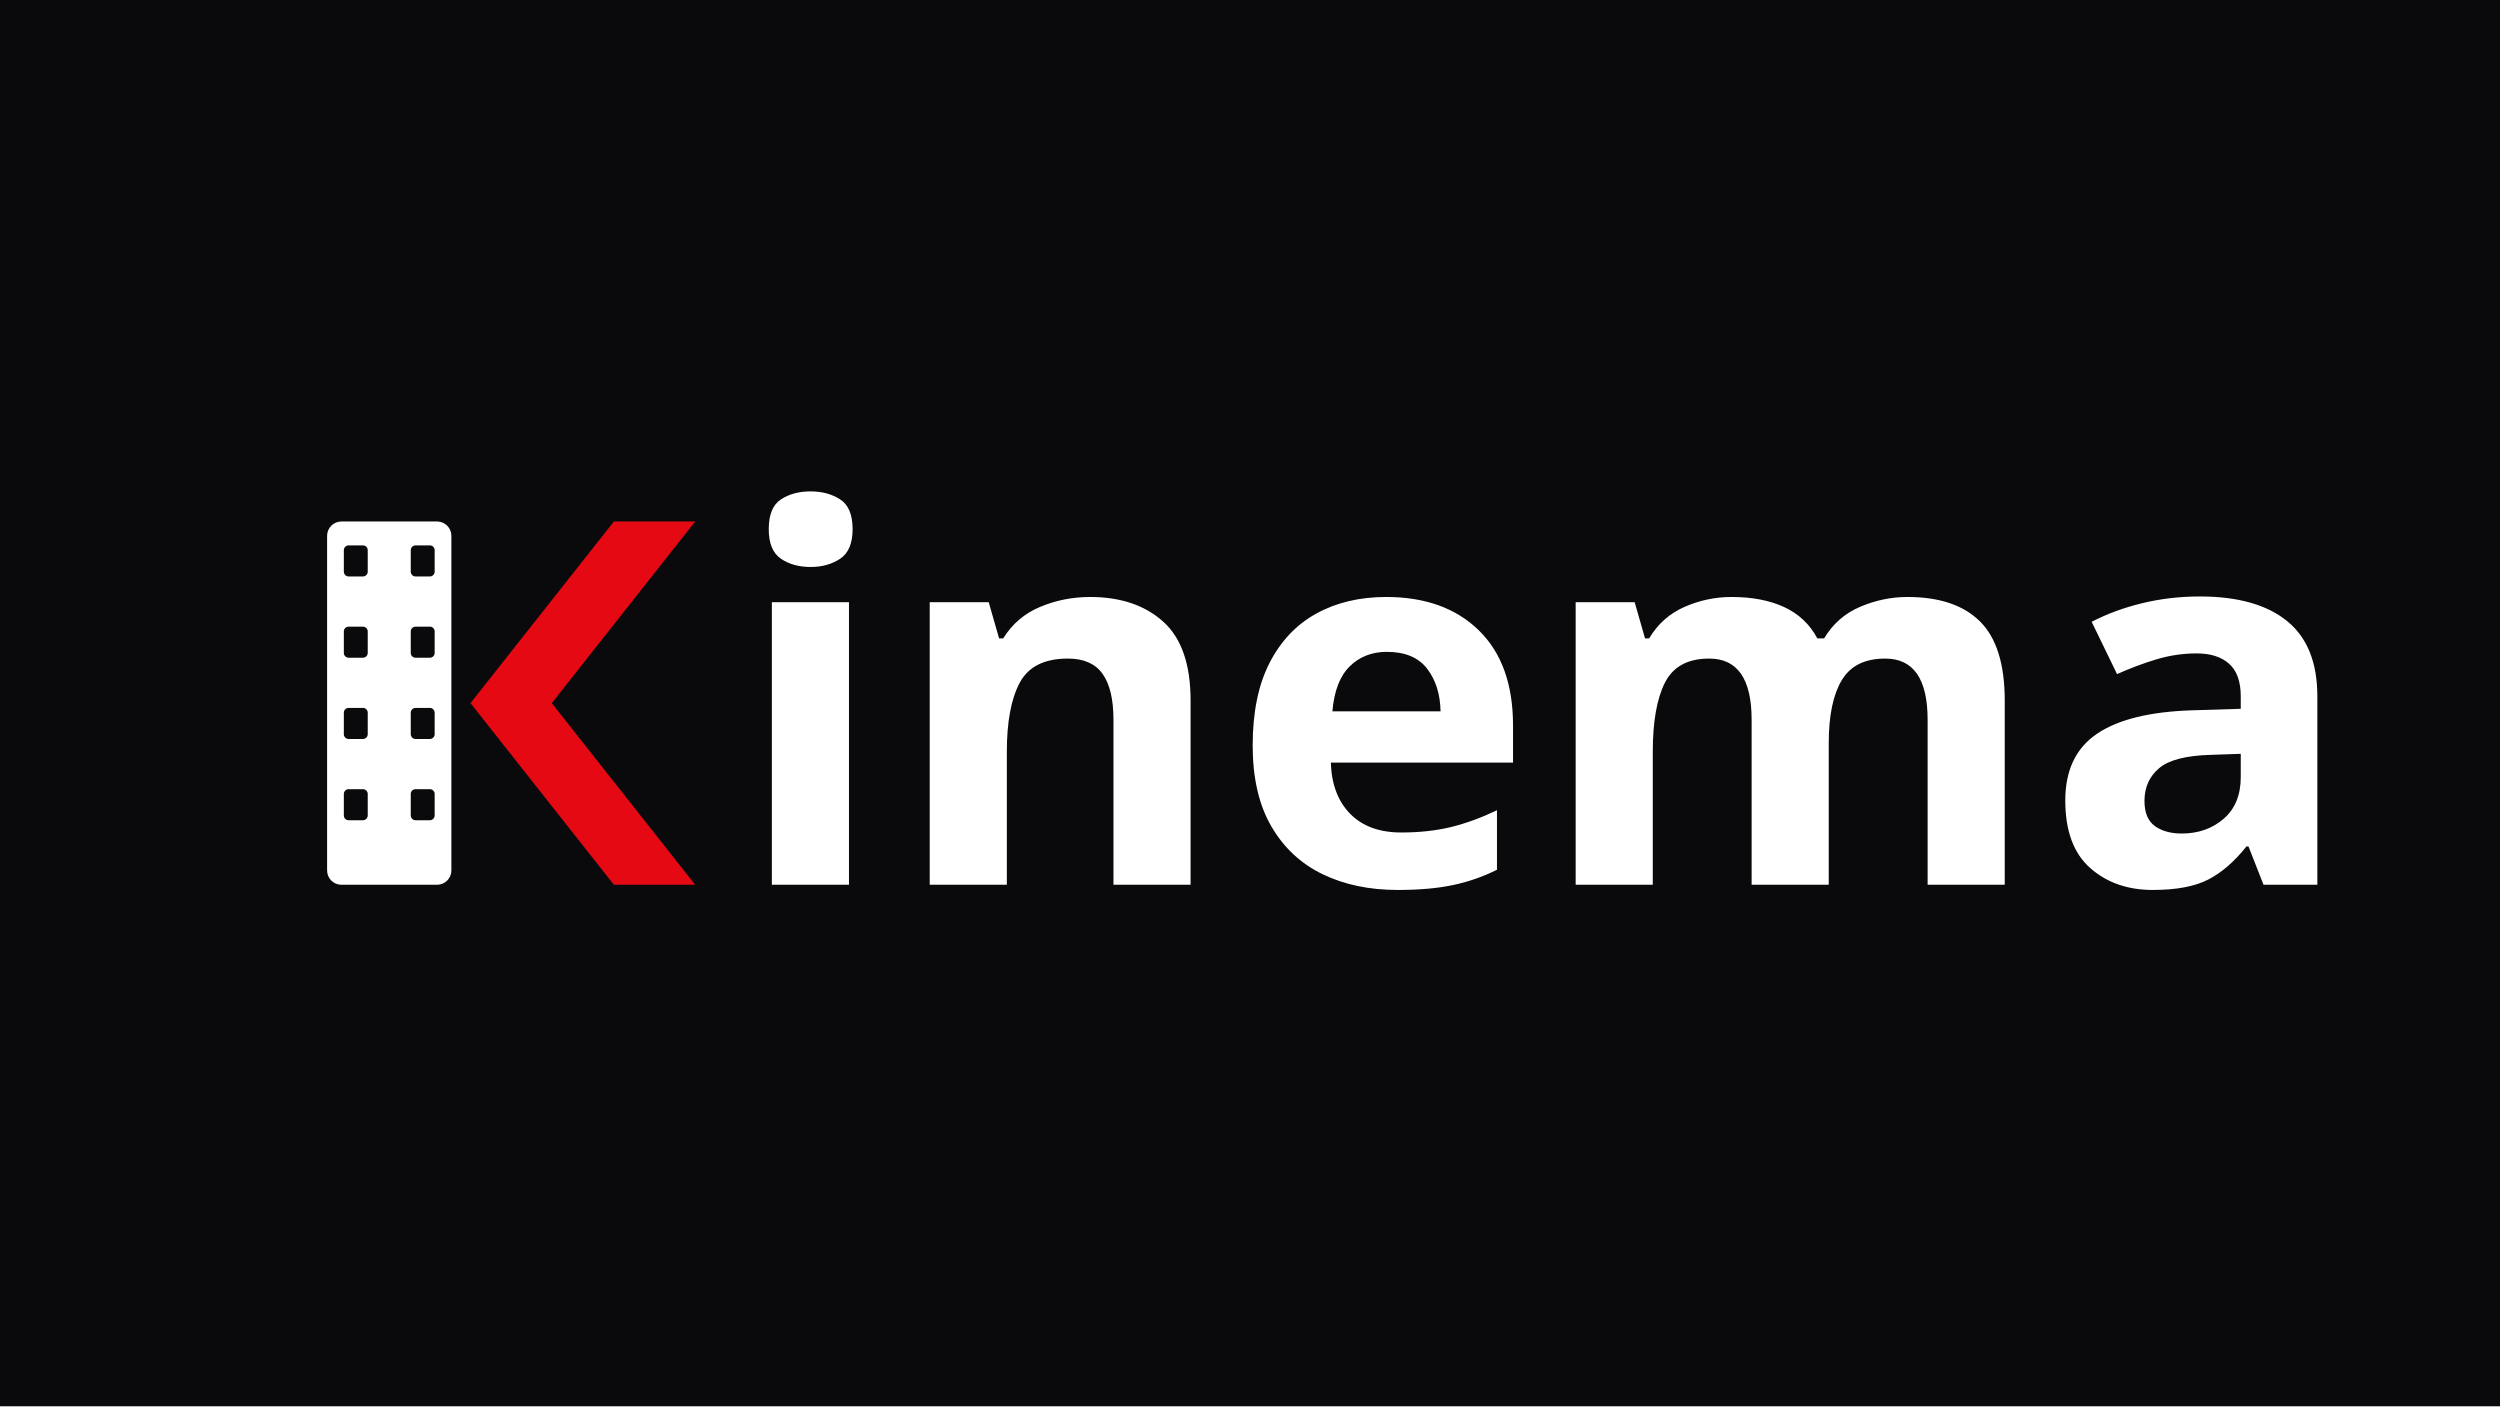
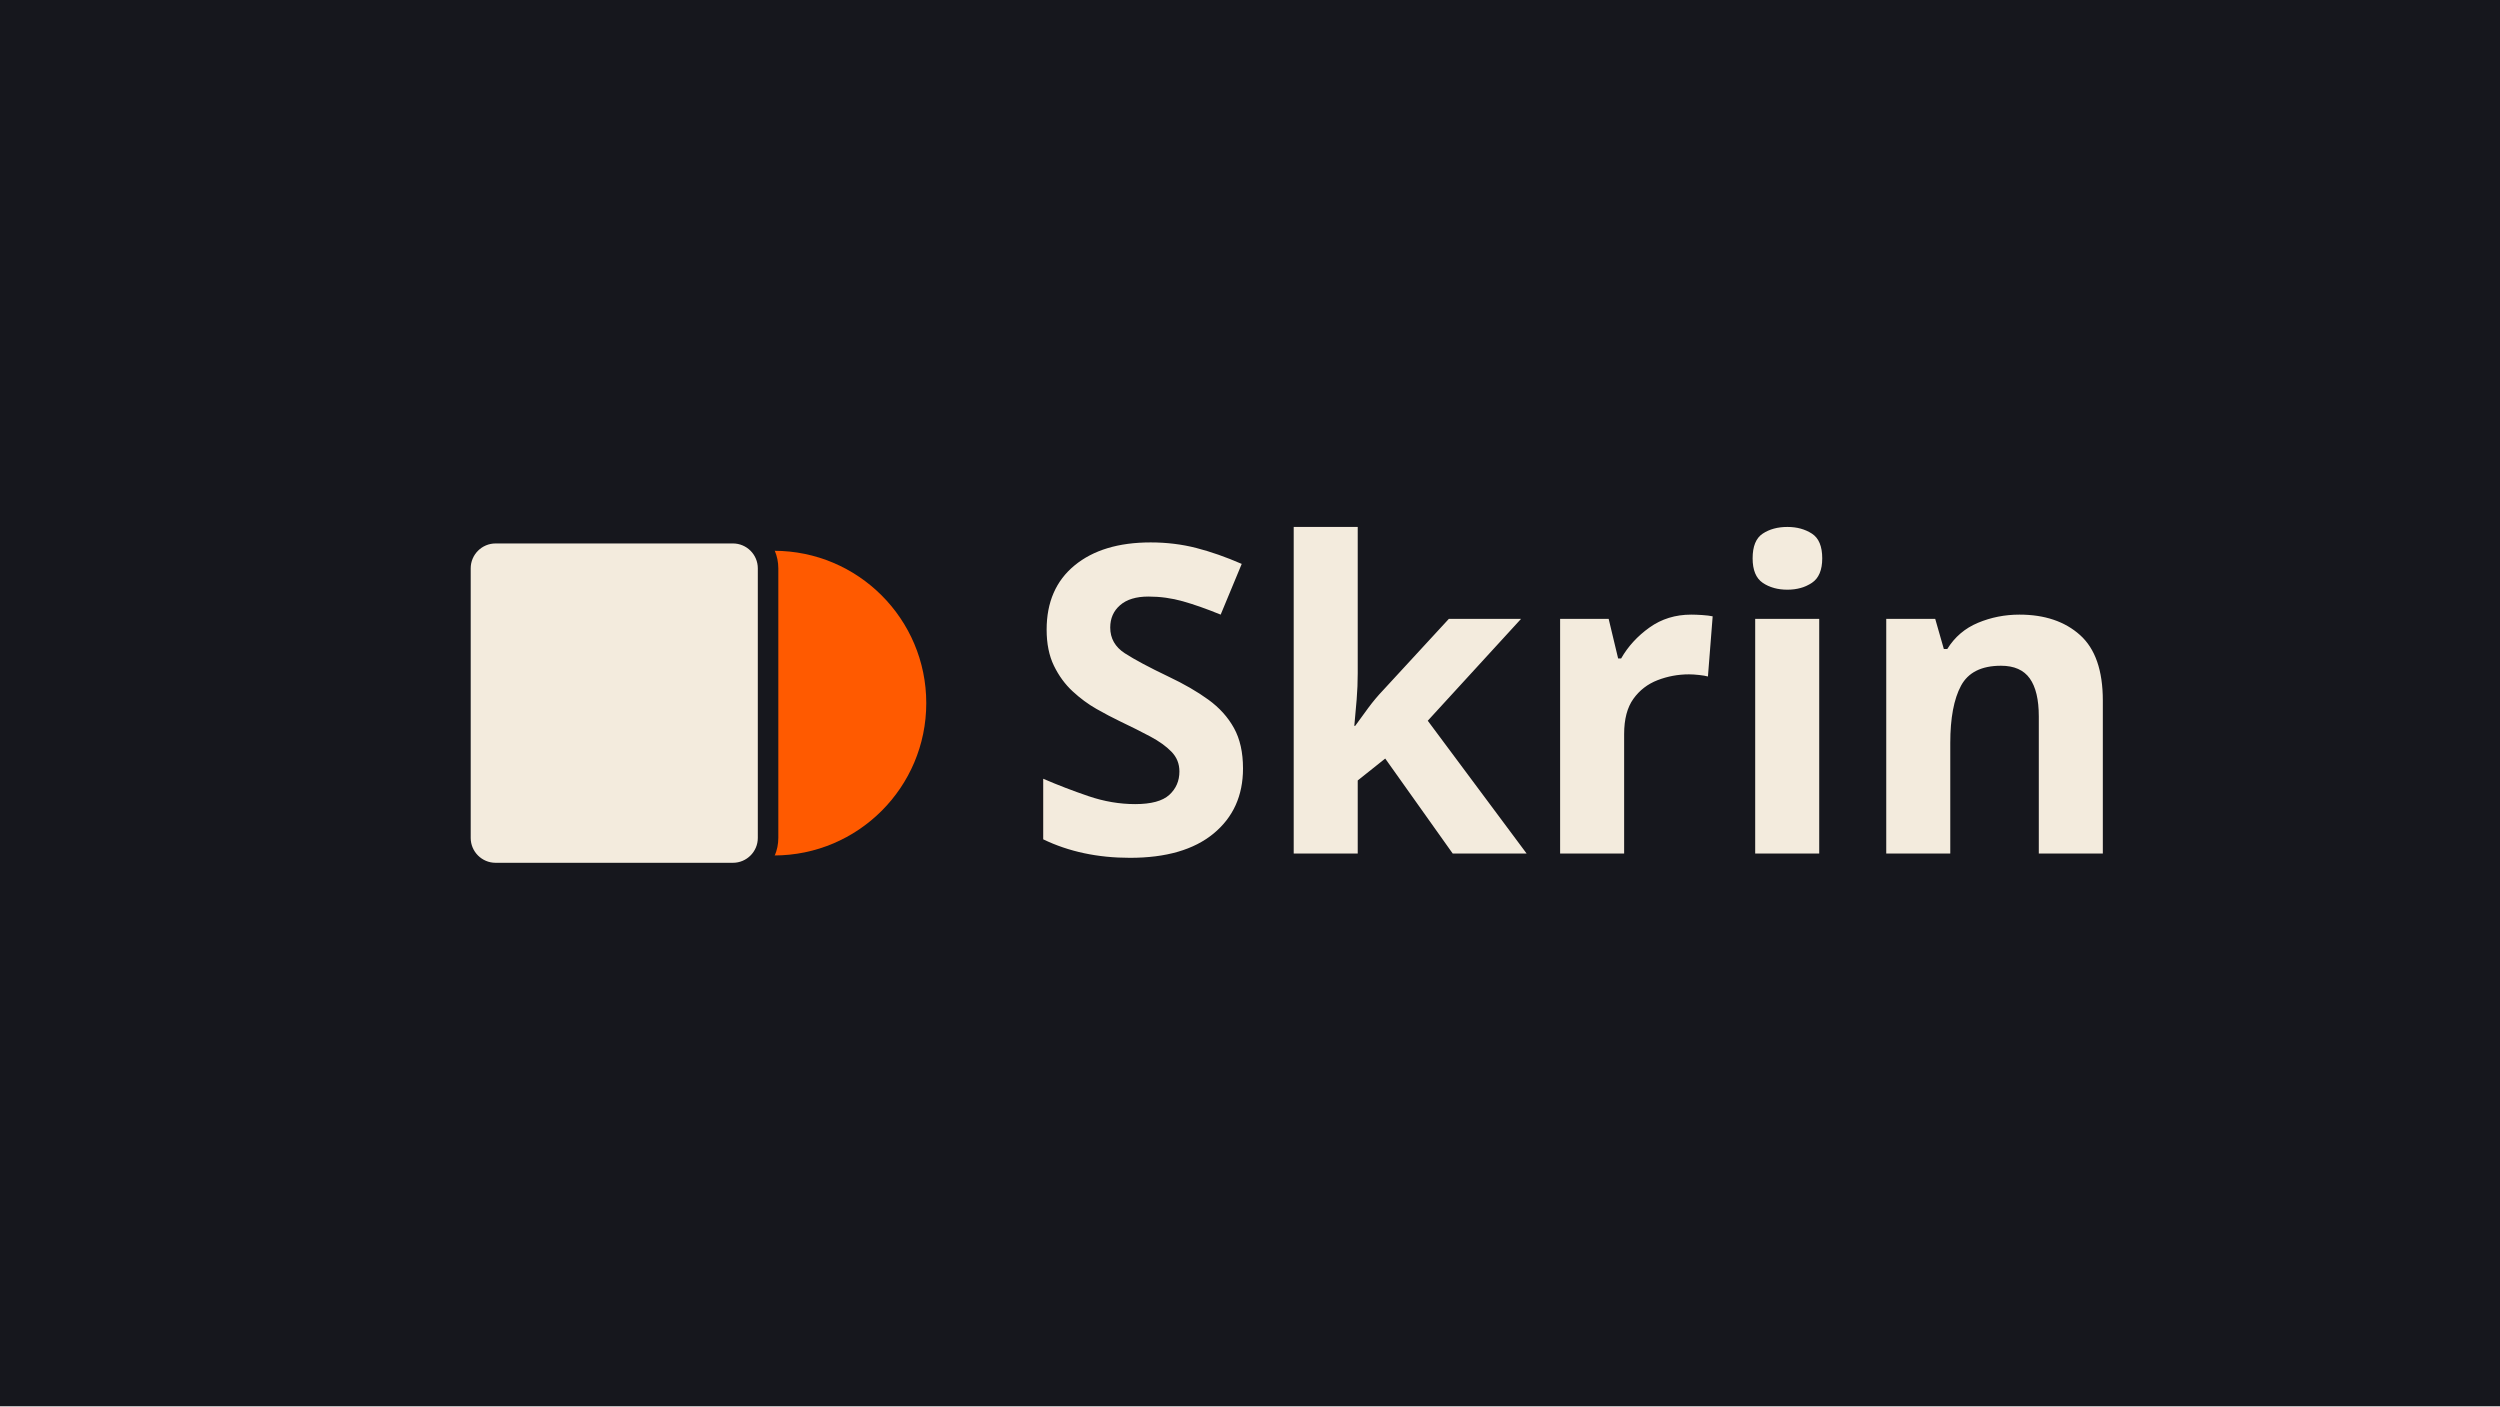
<svg xmlns="http://www.w3.org/2000/svg" width="320" height="180" viewBox="0 0 1280 720">
-   <rect width="1280" height="720" fill="#0a0a0c" />
-   <g transform="translate(105.07 203.37) scale(0.61184)">
-     <rect x="102" y="104" width="104" height="304" rx="12" fill="#fff" />
-     <g fill="#0a0a0c">
-       <rect x="116" y="124" width="20" height="26" rx="4" />
-       <rect x="116" y="192" width="20" height="26" rx="4" />
-       <rect x="116" y="260" width="20" height="26" rx="4" />
-       <rect x="116" y="328" width="20" height="26" rx="4" />
-       <rect x="172" y="124" width="20" height="26" rx="4" />
-       <rect x="172" y="192" width="20" height="26" rx="4" />
-       <rect x="172" y="260" width="20" height="26" rx="4" />
-       <rect x="172" y="328" width="20" height="26" rx="4" />
-     </g>
-     <path d="M222 256 L342 104 L410 104 L290 256 L410 408 L342 408 Z" fill="#e50914" />
+   <rect width="1280" height="720" fill="#16171D" />
+   <g transform="translate(163 168) scale(0.75)">
+     <circle cx="311" cy="256" r="104" fill="#FF5A00" />
+     <rect x="97" y="140" width="210" height="232" rx="24" fill="#F3EBDD" stroke="#16171D" stroke-width="14" />
  </g>
-   <text x="374.52" y="453" font-family="'Segoe UI', sans-serif" font-weight="600" font-size="265" fill="#fff">inema</text>
+   <text x="524" y="437" font-family="'Segoe UI', sans-serif" font-weight="600" font-size="220" fill="#F3EBDD">Skrin</text>
</svg>
